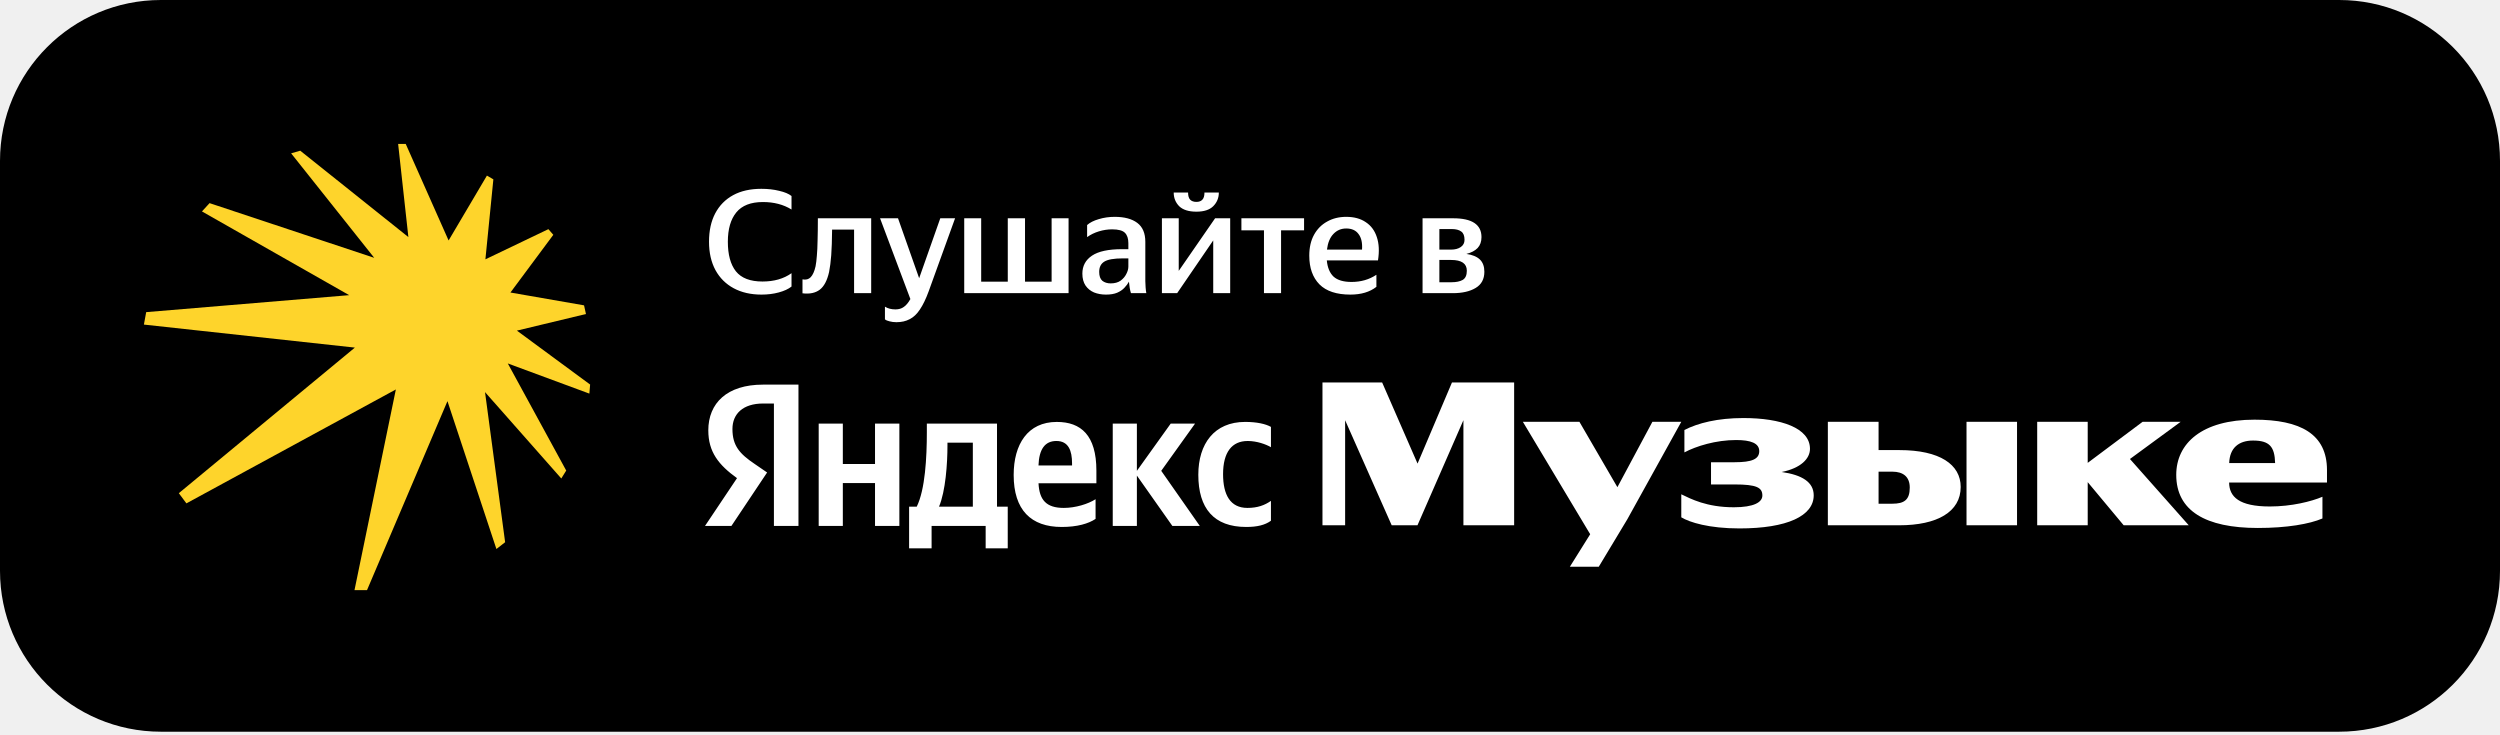
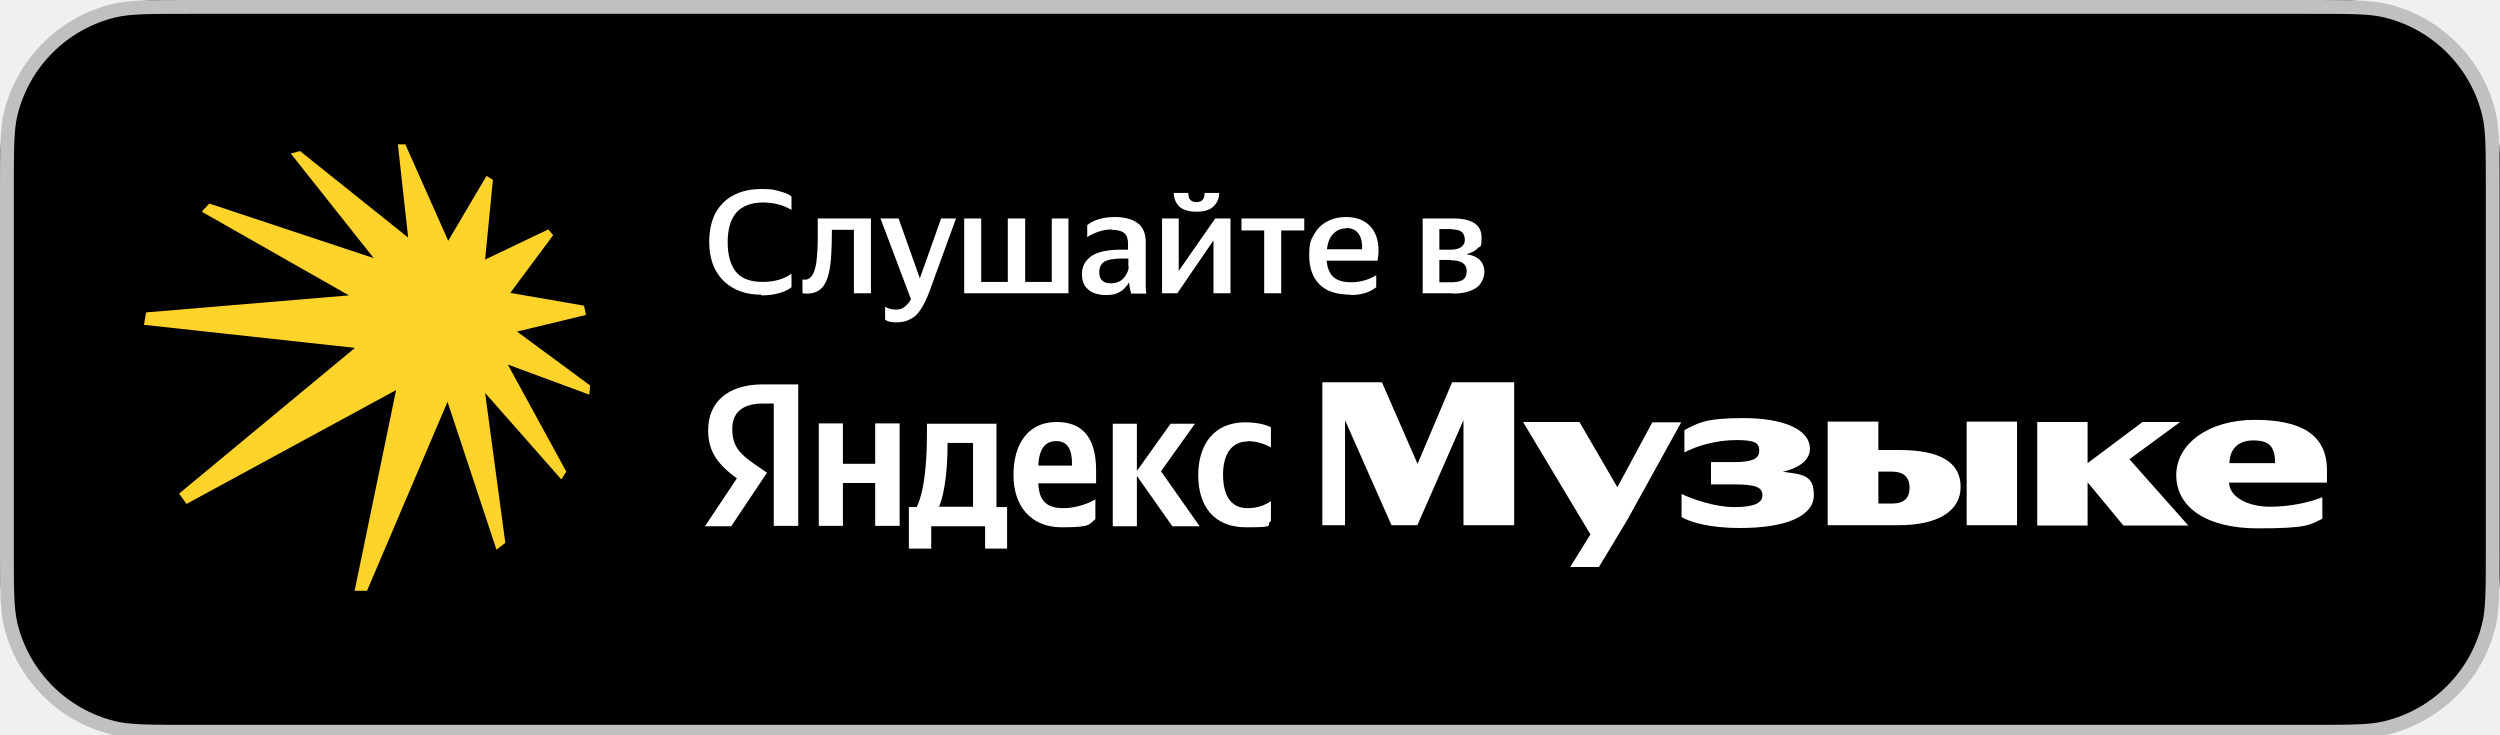
- <svg xmlns="http://www.w3.org/2000/svg" width="705" height="207" viewBox="0 0 705 207" fill="none">
-   <rect width="705" height="206.341" rx="45.37" fill="black" />
-   <path d="M199.744 121.377C199.744 127.453 202.655 131.104 207.835 134.837L198.812 148.313H206.259L216.326 133.241L212.834 130.846C208.586 127.986 206.549 125.705 206.549 120.974C206.549 116.709 209.518 113.79 215.217 113.79H218.244V148.321H225.167V108.465H215.159C205.035 108.465 199.74 113.666 199.74 121.377H199.744ZM246.756 130.844H237.679V119.452H230.871V148.315H237.679V136.218H246.756V148.315H253.622V119.452H246.756V130.844ZM337.006 119.452H330.143L320.601 132.774V119.452H313.793V148.315H320.601V134.114L330.605 148.315H338.346L327.468 132.774L337.006 119.452ZM351.833 124.359C354.452 124.359 357.013 125.294 358.407 126.111V120.384C356.951 119.564 354.452 118.98 351.133 118.98C342.407 118.98 337.925 125.174 337.925 133.879C337.925 143.344 342.287 148.603 351.421 148.603C354.506 148.603 356.717 148.078 358.404 146.852V141.245C356.659 142.471 354.622 143.233 351.772 143.233C346.944 143.233 344.906 139.552 344.906 133.709C344.906 127.514 347.409 124.362 351.83 124.362H351.833V124.359ZM281.152 119.452H261.37V121.907C261.37 128.976 260.904 138.032 258.52 142.881H256.367V154.625H262.709V148.315H277.955V154.625H284.182V142.881H281.156V119.452H281.152ZM274.344 142.881H264.801C266.661 138.501 267.184 130.671 267.184 125.647V124.826H274.34V142.881H274.344ZM298.014 118.984C289.812 118.984 285.854 125.294 285.854 133.94C285.854 143.813 290.74 148.605 299.409 148.605C303.771 148.605 306.972 147.668 308.951 146.327V140.777C306.856 142.123 303.305 143.233 299.99 143.233C294.998 143.233 293.094 140.948 292.86 136.28H309.182V132.715C309.182 122.723 304.819 118.984 298.01 118.984H298.014ZM297.898 124.358C301.33 124.358 302.319 127.104 302.319 130.669V131.254H292.853C293.015 126.727 294.645 124.358 297.898 124.358ZM635.363 124.234C639.986 124.234 641.463 125.948 641.582 130.586H628.634C628.771 126.345 631.285 124.234 635.363 124.234ZM656.211 132.569C656.211 122.369 648.698 118.347 635.77 118.347C620.921 118.347 613.7 125.049 613.7 133.908C613.7 144.051 621.969 148.888 636.703 148.888C644.913 148.888 651.261 147.781 654.929 146.208V140.087C651.784 141.428 646.194 142.827 640.08 142.827C631.445 142.827 628.637 140.111 628.611 136.065H656.211V132.569Z" fill="white" />
-   <path d="M614.941 118.952H604.213L588.735 130.529V118.952H574.489V148.13H588.735V135.963L598.878 148.13H617.228L600.645 129.438L614.941 118.952ZM554.557 148.13H568.803V118.952H554.557V148.13ZM465.974 118.952L456.104 137.382L445.397 118.952H429.45L448.433 150.654L442.699 159.825H450.848L458.881 146.476L474.123 118.952H465.974ZM399.749 130.735L389.761 107.848H372.936V148.13H379.326V118.505L392.458 148.13H399.727L412.684 118.492V148.13H426.988V107.848H409.459L399.749 130.735ZM502.422 133.104C507.811 132.022 510.412 129.363 510.412 126.57C510.412 120.723 502.321 117.889 491.652 117.889C484.323 117.889 478.813 119.307 475.002 121.255V127.575C478.344 125.803 483.855 124.09 489.6 124.09C493.704 124.09 496.107 124.977 496.107 127.221C496.107 129.465 494.056 130.35 489.189 130.35H482.507V136.612H489.131C495.404 136.612 496.986 137.498 496.986 139.743C496.986 141.633 494.583 143.05 488.955 143.05C481.275 143.05 476.819 140.688 474.123 139.389V145.885C476.467 147.302 481.921 149.016 490.538 149.016C504.022 149.016 511.467 145.471 511.467 139.684C511.467 135.975 508.207 133.929 502.422 133.104ZM533.628 142.046H529.758V133.009H533.628C536.735 133.009 538.552 134.485 538.552 137.498C538.552 140.983 536.969 142.046 533.628 142.046ZM535.622 126.925H529.758V118.952H515.454V148.13H535.563C546.29 148.13 552.915 144.35 552.915 137.321C552.915 131.001 547.053 126.925 535.622 126.925Z" fill="white" />
-   <path d="M214.737 83.077C211.738 83.077 209.131 82.483 206.915 81.294C204.699 80.105 202.983 78.403 201.767 76.187C200.551 73.944 199.943 71.269 199.943 68.162C199.943 65.054 200.524 62.393 201.686 60.177C202.875 57.934 204.564 56.219 206.753 55.03C208.941 53.841 211.589 53.246 214.697 53.246C216.534 53.246 218.209 53.435 219.723 53.814C221.263 54.165 222.425 54.651 223.208 55.273V59.083C220.939 57.678 218.25 56.975 215.143 56.975C211.738 56.975 209.239 57.948 207.644 59.894C206.05 61.839 205.253 64.595 205.253 68.162C205.253 71.81 206.01 74.593 207.523 76.511C209.063 78.43 211.562 79.389 215.021 79.389C218.291 79.389 221.02 78.605 223.208 77.038V80.807C222.317 81.51 221.114 82.064 219.601 82.469C218.115 82.874 216.494 83.077 214.737 83.077ZM226.302 78.781C227.274 78.97 228.044 78.767 228.612 78.173C229.206 77.552 229.666 76.525 229.99 75.093C230.152 74.255 230.274 73.255 230.355 72.093C230.463 70.931 230.53 69.499 230.557 67.797C230.611 66.068 230.638 63.987 230.638 61.555H245.675V82.672H240.852V64.757H234.651C234.624 67.729 234.543 70.134 234.408 71.972C234.273 73.782 234.07 75.363 233.8 76.714C233.259 79.119 232.381 80.78 231.165 81.699C229.949 82.618 228.328 82.956 226.302 82.712V78.781ZM252.796 90.859C252.094 90.859 251.445 90.778 250.851 90.616C250.256 90.481 249.824 90.292 249.554 90.049V86.482C250.364 86.995 251.351 87.252 252.513 87.252C253.458 87.252 254.242 87.022 254.863 86.563C255.512 86.13 256.133 85.388 256.728 84.334L248.176 61.555H253.242L259.2 78.457L265.158 61.555H269.333L261.875 82.186C261.092 84.32 260.267 86.022 259.403 87.292C258.565 88.562 257.606 89.468 256.525 90.008C255.471 90.575 254.228 90.859 252.796 90.859ZM301.337 61.555V82.672H271.912V61.555H276.694V79.429H284.193V61.555H289.056V79.429H296.555V61.555H301.337ZM313.618 64.676C312.375 64.676 311.132 64.865 309.89 65.243C308.647 65.622 307.539 66.162 306.566 66.865V63.46C307.35 62.758 308.444 62.204 309.849 61.798C311.254 61.366 312.754 61.15 314.348 61.15C317.077 61.15 319.198 61.717 320.711 62.852C322.224 63.987 322.981 65.77 322.981 68.202V79.267C322.981 79.727 323.008 80.321 323.062 81.051C323.116 81.753 323.184 82.294 323.265 82.672H318.928C318.658 81.807 318.469 80.726 318.36 79.429C318.063 79.997 317.644 80.564 317.104 81.132C316.591 81.699 315.902 82.172 315.037 82.55C314.199 82.902 313.146 83.077 311.876 83.077C310.66 83.077 309.538 82.874 308.511 82.469C307.512 82.037 306.715 81.388 306.12 80.524C305.526 79.632 305.228 78.511 305.228 77.16C305.228 74.998 306.134 73.309 307.944 72.093C309.754 70.877 312.578 70.269 316.415 70.269H318.198V68.567C318.198 67.27 317.874 66.297 317.226 65.649C316.577 65 315.375 64.676 313.618 64.676ZM318.198 75.174V72.863H316.658C314.118 72.863 312.362 73.174 311.389 73.796C310.443 74.39 309.971 75.349 309.971 76.673C309.971 77.835 310.268 78.673 310.862 79.186C311.484 79.673 312.267 79.916 313.213 79.916C314.348 79.916 315.28 79.659 316.01 79.146C316.739 78.605 317.28 77.97 317.631 77.241C318.009 76.511 318.198 75.822 318.198 75.174ZM337.388 59.691C335.2 59.691 333.578 59.177 332.525 58.151C331.498 57.097 330.984 55.813 330.984 54.3H335.037C335.037 55.246 335.24 55.921 335.645 56.327C336.051 56.732 336.632 56.935 337.388 56.935C338.118 56.935 338.672 56.732 339.05 56.327C339.455 55.921 339.658 55.246 339.658 54.3H343.711C343.711 55.813 343.184 57.097 342.13 58.151C341.104 59.177 339.523 59.691 337.388 59.691ZM332.403 61.555V76.39L342.657 61.555H346.913V82.672H342.13V67.797L331.957 82.672H327.661V61.555H332.403ZM350.076 61.555H367.747V64.96H361.262V82.672H356.439V64.96H350.076V61.555ZM380.808 83.077C376.917 83.077 374.012 82.118 372.094 80.2C370.175 78.254 369.216 75.552 369.216 72.093C369.216 69.796 369.662 67.838 370.554 66.216C371.445 64.595 372.675 63.352 374.242 62.487C375.809 61.596 377.606 61.15 379.633 61.15C381.848 61.15 383.686 61.65 385.145 62.65C386.631 63.622 387.671 65.027 388.266 66.865C388.887 68.702 388.995 70.891 388.59 73.431H374.161C374.35 75.457 374.985 76.984 376.066 78.011C377.174 79.011 378.863 79.51 381.132 79.51C383.78 79.51 386.118 78.835 388.144 77.484V80.888C386.28 82.348 383.834 83.077 380.808 83.077ZM379.633 64.433C378.201 64.433 376.998 64.946 376.025 65.973C375.053 66.973 374.445 68.445 374.201 70.391H384.091C384.226 68.499 383.902 67.04 383.118 66.014C382.362 64.96 381.2 64.433 379.633 64.433ZM409.673 82.672H401.161V61.555H409.794C415.117 61.555 417.779 63.325 417.779 66.865C417.779 68.135 417.414 69.162 416.685 69.945C415.955 70.702 414.901 71.256 413.523 71.607C415.225 71.85 416.495 72.377 417.333 73.188C418.171 73.998 418.59 75.147 418.59 76.633C418.59 78.713 417.765 80.24 416.117 81.213C414.496 82.186 412.348 82.672 409.673 82.672ZM409.43 64.595H405.903V70.391H409.186C410.321 70.391 411.24 70.148 411.942 69.661C412.645 69.175 412.996 68.499 412.996 67.635C412.996 66.5 412.686 65.716 412.064 65.284C411.443 64.825 410.564 64.595 409.43 64.595ZM409.227 73.309H405.903V79.591H409.348C410.645 79.591 411.686 79.375 412.469 78.943C413.253 78.484 413.645 77.619 413.645 76.349C413.645 74.323 412.172 73.309 409.227 73.309Z" fill="white" />
-   <rect x="28" y="28" width="151" height="151" rx="32.717" fill="black" />
-   <path d="M165.238 88.554L164.703 86.108L143.945 82.49L156.036 66.217L154.646 64.62L136.883 73.132L139.13 50.581L137.312 49.517L126.504 67.813L114.413 40.582H112.272L115.162 66.855L84.667 42.497L82.098 43.241L105.532 72.706L59.094 57.282L56.953 59.623L98.47 83.235L41.224 88.022L40.582 91.532L100.074 98.021L50.427 139.078L52.566 141.951L111.631 109.828L99.967 166.415H103.498L126.182 113.125L139.986 154.822L142.448 152.906L136.776 110.572L158.283 134.93L159.675 132.697L143.196 102.489L166.201 110.998L166.415 108.444L145.765 93.234L165.238 88.554Z" fill="#FED42B" />
+ <svg xmlns="http://www.w3.org/2000/svg" id="Layer_1" data-name="Layer 1" version="1.1" viewBox="0 0 705 207">
+   <defs>
+     <style>
+       .cls-1 {
+         fill: #000;
+       }
+ 
+       .cls-1, .cls-2, .cls-3, .cls-4 {
+         stroke-width: 0px;
+       }
+ 
+       .cls-2 {
+         fill: #fed42b;
+       }
+ 
+       .cls-3 {
+         fill: silver;
+         fill-rule: evenodd;
+       }
+ 
+       .cls-4 {
+         fill: #fff;
+       }
+     </style>
+   </defs>
+   <rect class="cls-1" width="705" height="206.3" rx="45.4" ry="45.4" />
+   <path class="cls-4" d="M199.7,121.4c0,6.1,2.9,9.7,8.1,13.5l-9,13.5h7.4l10.1-15.1-3.5-2.4c-4.2-2.9-6.3-5.1-6.3-9.9s3-7.2,8.7-7.2h3v34.5h6.9v-39.9h-10c-10.1,0-15.4,5.2-15.4,12.9h0ZM246.8,130.8h-9.1v-11.4h-6.8v28.9h6.8v-12.1h9.1v12.1h6.9v-28.9h-6.9v11.4h0ZM337,119.5h-6.9l-9.5,13.3v-13.3h-6.8v28.9h6.8v-14.2l10,14.2h7.7l-10.9-15.5s9.5-13.3,9.5-13.3ZM351.8,124.4c2.6,0,5.2.9,6.6,1.8v-5.7c-1.5-.8-4-1.4-7.3-1.4-8.7,0-13.2,6.2-13.2,14.9s4.4,14.7,13.5,14.7,5.3-.5,7-1.8v-5.6c-1.7,1.2-3.8,2-6.6,2-4.8,0-6.9-3.7-6.9-9.5s2.5-9.3,6.9-9.3h0s0,0,0,0ZM281.2,119.5h-19.8v2.5c0,7.1-.5,16.1-2.9,21h-2.2v11.7h6.3v-6.3h15.2v6.3h6.2v-11.7h-3v-23.4h0,0ZM274.3,142.9h-9.5c1.9-4.4,2.4-12.2,2.4-17.2v-.8h7.2v18.1h0ZM298,119c-8.2,0-12.2,6.3-12.2,15s4.9,14.7,13.6,14.7,7.6-.9,9.5-2.3v-5.6c-2.1,1.3-5.6,2.5-9,2.5-5,0-6.9-2.3-7.1-7h16.3v-3.6c0-10-4.4-13.7-11.2-13.7h0ZM297.9,124.4c3.4,0,4.4,2.7,4.4,6.3v.6h-9.5c.2-4.5,1.8-6.9,5-6.9ZM635.4,124.2c4.6,0,6.1,1.7,6.2,6.4h-12.9c.1-4.2,2.7-6.4,6.7-6.4ZM656.2,132.6c0-10.2-7.5-14.2-20.4-14.2s-22.1,6.7-22.1,15.6,8.3,15,23,15,14.6-1.1,18.2-2.7v-6.1c-3.1,1.3-8.7,2.7-14.8,2.7s-11.4-2.7-11.5-6.8h27.6v-3.5h0Z" />
+   <path class="cls-4" d="M614.9,119h-10.7l-15.5,11.6v-11.6h-14.2v29.2h14.2v-12.2l10.1,12.2h18.3l-16.6-18.7,14.3-10.5h0ZM554.6,148.1h14.2v-29.2h-14.2v29.2ZM466,119l-9.9,18.4-10.7-18.4h-15.9l19,31.7-5.7,9.2h8.1l8-13.3,15.2-27.5s-8.1,0-8.1,0ZM399.7,130.7l-10-22.9h-16.8v40.3h6.4v-29.6l13.1,29.6h7.3l13-29.6v29.6h14.3v-40.3h-17.5l-9.7,22.9ZM502.4,133.1c5.4-1.1,8-3.7,8-6.5,0-5.8-8.1-8.7-18.8-8.7s-12.8,1.4-16.6,3.4v6.3c3.3-1.8,8.9-3.5,14.6-3.5s6.5.9,6.5,3.1-2.1,3.1-6.9,3.1h-6.7v6.3h6.6c6.3,0,7.9.9,7.9,3.1s-2.4,3.3-8,3.3-12.1-2.4-14.8-3.7v6.5c2.3,1.4,7.8,3.1,16.4,3.1,13.5,0,20.9-3.5,20.9-9.3s-3.3-5.8-9-6.6h0ZM533.6,142h-3.9v-9h3.9c3.1,0,4.9,1.5,4.9,4.5s-1.6,4.5-4.9,4.5ZM535.6,126.9h-5.9v-8h-14.3v29.2h20.1c10.7,0,17.4-3.8,17.4-10.8s-5.9-10.4-17.3-10.4h0ZM214.7,83.1c-3,0-5.6-.6-7.8-1.8-2.2-1.2-3.9-2.9-5.1-5.1-1.2-2.2-1.8-4.9-1.8-8s.6-5.8,1.7-8c1.2-2.2,2.9-4,5.1-5.1,2.2-1.2,4.8-1.8,7.9-1.8s3.5.2,5,.6c1.5.4,2.7.8,3.5,1.5v3.8c-2.3-1.4-5-2.1-8.1-2.1s-5.9,1-7.5,2.9c-1.6,1.9-2.4,4.7-2.4,8.3s.8,6.4,2.3,8.3c1.5,1.9,4,2.9,7.5,2.9s6-.8,8.2-2.3v3.8c-.9.7-2.1,1.3-3.6,1.7-1.5.4-3.1.6-4.9.6ZM226.3,78.8c1,.2,1.7,0,2.3-.6.6-.6,1.1-1.6,1.4-3.1.2-.8.3-1.8.4-3,.1-1.2.2-2.6.2-4.3,0-1.7,0-3.8,0-6.2h15v21.1h-4.8v-17.9h-6.2c0,3-.1,5.4-.2,7.2-.1,1.8-.3,3.4-.6,4.7-.5,2.4-1.4,4.1-2.6,5-1.2.9-2.8,1.3-4.9,1,0,0,0-3.9,0-3.9ZM252.8,90.9c-.7,0-1.3,0-1.9-.2-.6-.1-1-.3-1.3-.6v-3.6c.8.5,1.8.8,3,.8s1.7-.2,2.4-.7c.6-.4,1.3-1.2,1.9-2.2l-8.6-22.8h5.1l6,16.9,6-16.9h4.2l-7.5,20.6c-.8,2.1-1.6,3.8-2.5,5.1-.8,1.3-1.8,2.2-2.9,2.7-1.1.6-2.3.9-3.7.9h0ZM301.3,61.6v21.1h-29.4v-21.1h4.8v17.9h7.5v-17.9h4.9v17.9h7.5v-17.9h4.8,0ZM313.6,64.7c-1.2,0-2.5.2-3.7.6-1.2.4-2.4.9-3.3,1.6v-3.4c.8-.7,1.9-1.3,3.3-1.7,1.4-.4,2.9-.6,4.5-.6,2.7,0,4.9.6,6.4,1.7s2.3,2.9,2.3,5.4v11.1c0,.5,0,1.1,0,1.8,0,.7.1,1.2.2,1.6h-4.3c-.3-.9-.5-1.9-.6-3.2-.3.6-.7,1.1-1.3,1.7-.5.6-1.2,1-2.1,1.4-.8.4-1.9.5-3.2.5s-2.3-.2-3.4-.6c-1-.4-1.8-1.1-2.4-1.9-.6-.9-.9-2-.9-3.4,0-2.2.9-3.8,2.7-5.1,1.8-1.2,4.6-1.8,8.5-1.8h1.8v-1.7c0-1.3-.3-2.3-1-2.9-.6-.6-1.9-1-3.6-1ZM318.2,75.2v-2.3h-1.5c-2.5,0-4.3.3-5.3.9-.9.6-1.4,1.6-1.4,2.9s.3,2,.9,2.5c.6.5,1.4.7,2.4.7s2.1-.3,2.8-.8c.7-.5,1.3-1.2,1.6-1.9.4-.7.6-1.4.6-2.1h0ZM337.4,59.7c-2.2,0-3.8-.5-4.9-1.5-1-1.1-1.5-2.3-1.5-3.8h4.1c0,.9.2,1.6.6,2,.4.4,1,.6,1.7.6s1.3-.2,1.7-.6c.4-.4.6-1.1.6-2h4.1c0,1.5-.5,2.8-1.6,3.8-1,1-2.6,1.5-4.7,1.5h0ZM332.4,61.6v14.8l10.3-14.8h4.3v21.1h-4.8v-14.9l-10.2,14.9h-4.3v-21.1h4.7,0ZM350.1,61.6h17.7v3.4h-6.5v17.7h-4.8v-17.7h-6.4s0-3.4,0-3.4ZM380.8,83.1c-3.9,0-6.8-1-8.7-2.9-1.9-1.9-2.9-4.6-2.9-8.1s.4-4.3,1.3-5.9c.9-1.6,2.1-2.9,3.7-3.7,1.6-.9,3.4-1.3,5.4-1.3s4.1.5,5.5,1.5c1.5,1,2.5,2.4,3.1,4.2.6,1.8.7,4,.3,6.6h-14.4c.2,2,.8,3.6,1.9,4.6,1.1,1,2.8,1.5,5.1,1.5s5-.7,7-2v3.4c-1.9,1.5-4.3,2.2-7.3,2.2h0ZM379.6,64.4c-1.4,0-2.6.5-3.6,1.5-1,1-1.6,2.5-1.8,4.4h9.9c.1-1.9-.2-3.3-1-4.4-.8-1.1-1.9-1.6-3.5-1.6h0ZM409.7,82.7h-8.5v-21.1h8.6c5.3,0,8,1.8,8,5.3s-.4,2.3-1.1,3.1c-.7.8-1.8,1.3-3.2,1.7,1.7.2,3,.8,3.8,1.6.8.8,1.3,2,1.3,3.4s-.8,3.6-2.5,4.6c-1.6,1-3.8,1.5-6.4,1.5ZM409.4,64.6h-3.5v5.8h3.3c1.1,0,2.1-.2,2.8-.7.7-.5,1.1-1.2,1.1-2s-.3-1.9-.9-2.3c-.6-.5-1.5-.7-2.6-.7h0ZM409.2,73.3h-3.3v6.3h3.4c1.3,0,2.3-.2,3.1-.6.8-.5,1.2-1.3,1.2-2.6,0-2-1.5-3-4.4-3Z" />
+   <rect class="cls-1" x="28" y="28" width="151" height="151" rx="32.7" ry="32.7" />
+   <path class="cls-2" d="M165.2,88.6l-.5-2.4-20.8-3.6,12.1-16.3-1.4-1.6-17.8,8.5,2.2-22.5-1.8-1.1-10.8,18.3-12.1-27.2h-2.1l2.9,26.3-30.5-24.4-2.6.7,23.4,29.5-46.4-15.4-2.1,2.3,41.5,23.6-57.2,4.8-.6,3.5,59.5,6.5-49.6,41.1,2.1,2.9,59.1-32.1-11.7,56.6h3.5l22.7-53.3,13.8,41.7,2.5-1.9-5.7-42.3,21.5,24.4,1.4-2.2-16.5-30.2,23,8.5.2-2.6-20.6-15.2,19.5-4.7h0Z" />
+   <path id="path1" class="cls-3" d="M651.2,3.9H53.8c-11.8,0-17,0-21.2,1-13.7,3.3-24.4,14-27.7,27.7-1,4.2-1,9.4-1,21.2v100.7c0,11.8,0,17,1,21.2,3.3,13.7,14,24.4,27.7,27.7,4.2,1,9.4,1,21.2,1h597.3c11.8,0,17,0,21.2-1,13.7-3.3,24.4-14,27.7-27.7,1-4.2,1-9.4,1-21.2V53.8c0-11.8,0-17-1-21.2-3.3-13.7-14-24.4-27.7-27.7-4.2-1-9.4-1-21.2-1ZM1.1,31.7c-1.1,4.8-1.1,10.5-1.1,22.1v100.7c0,11.6,0,17.3,1.1,22.1,3.6,15.1,15.5,27,30.6,30.6,4.8,1.1,10.5,1.1,22.1,1.1h597.3c11.5,0,17.3,0,22.1-1.1,15.1-3.6,27-15.5,30.6-30.6,1.1-4.8,1.1-10.5,1.1-22.1V53.8c0-11.6,0-17.3-1.1-22.1-3.6-15.1-15.5-27-30.6-30.6C668.5,0,662.7,0,651.2,0H53.8C42.3,0,36.5,0,31.7,1.1,16.6,4.8,4.8,16.6,1.1,31.7Z" />
</svg>
